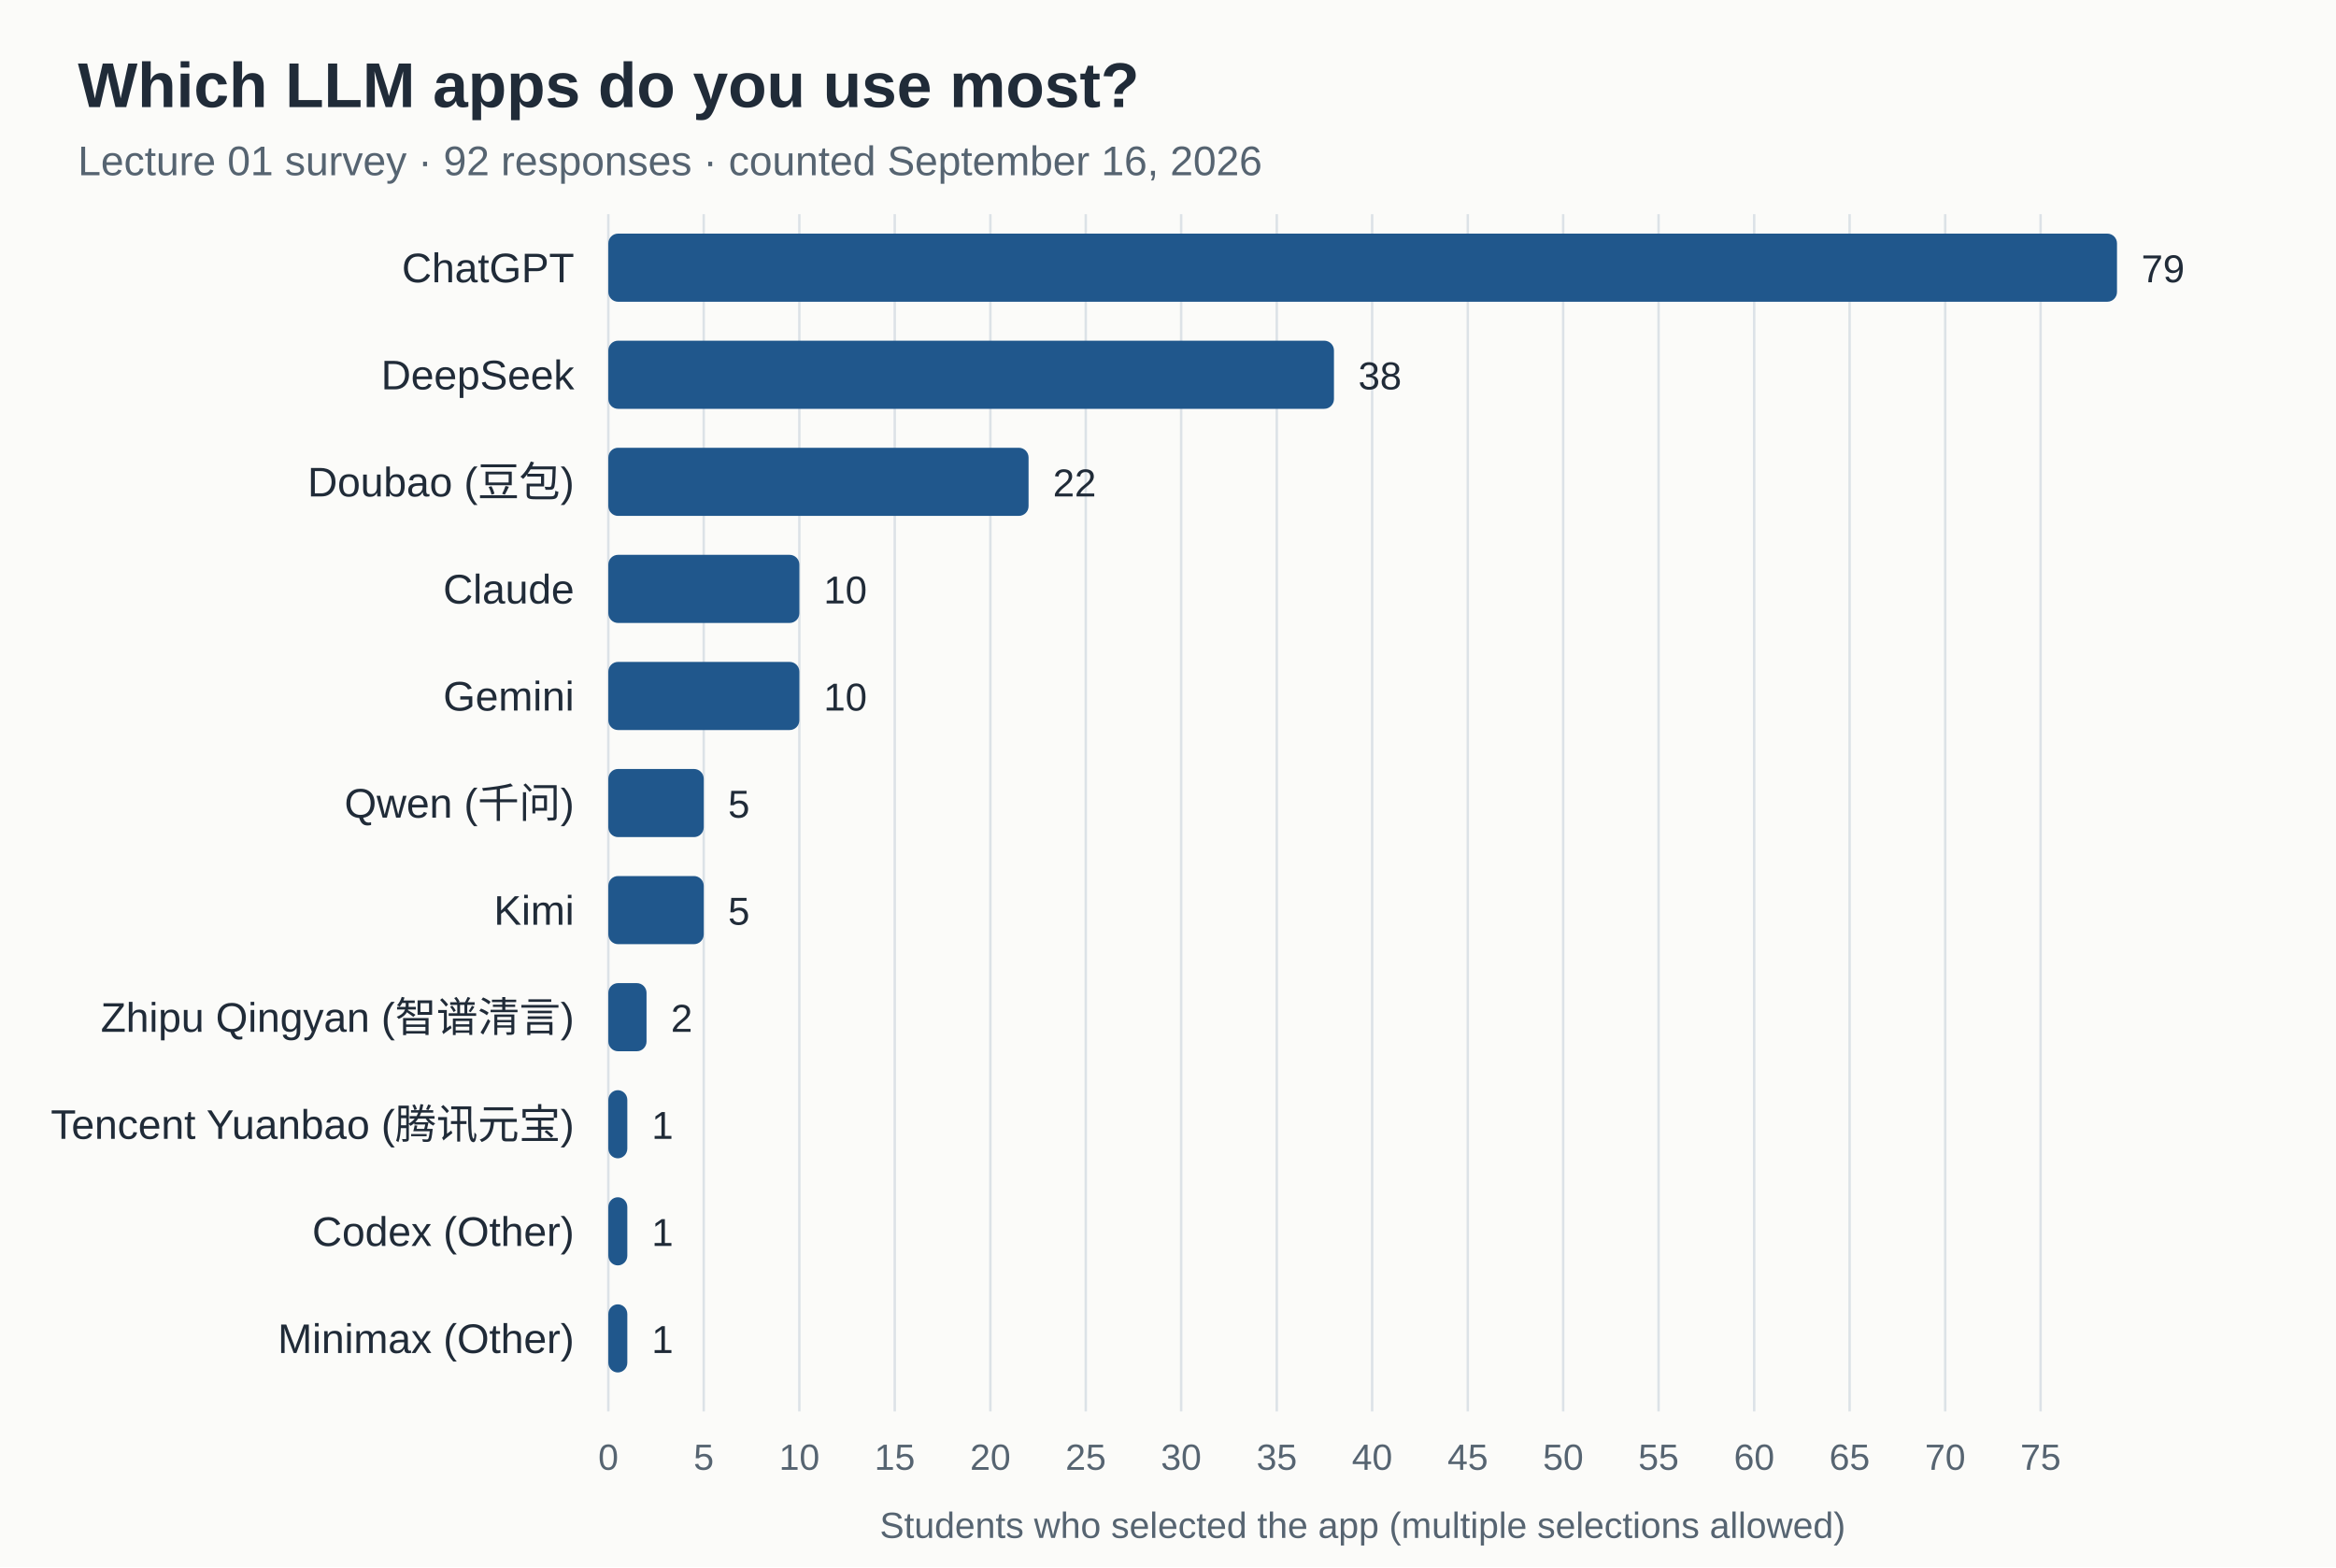
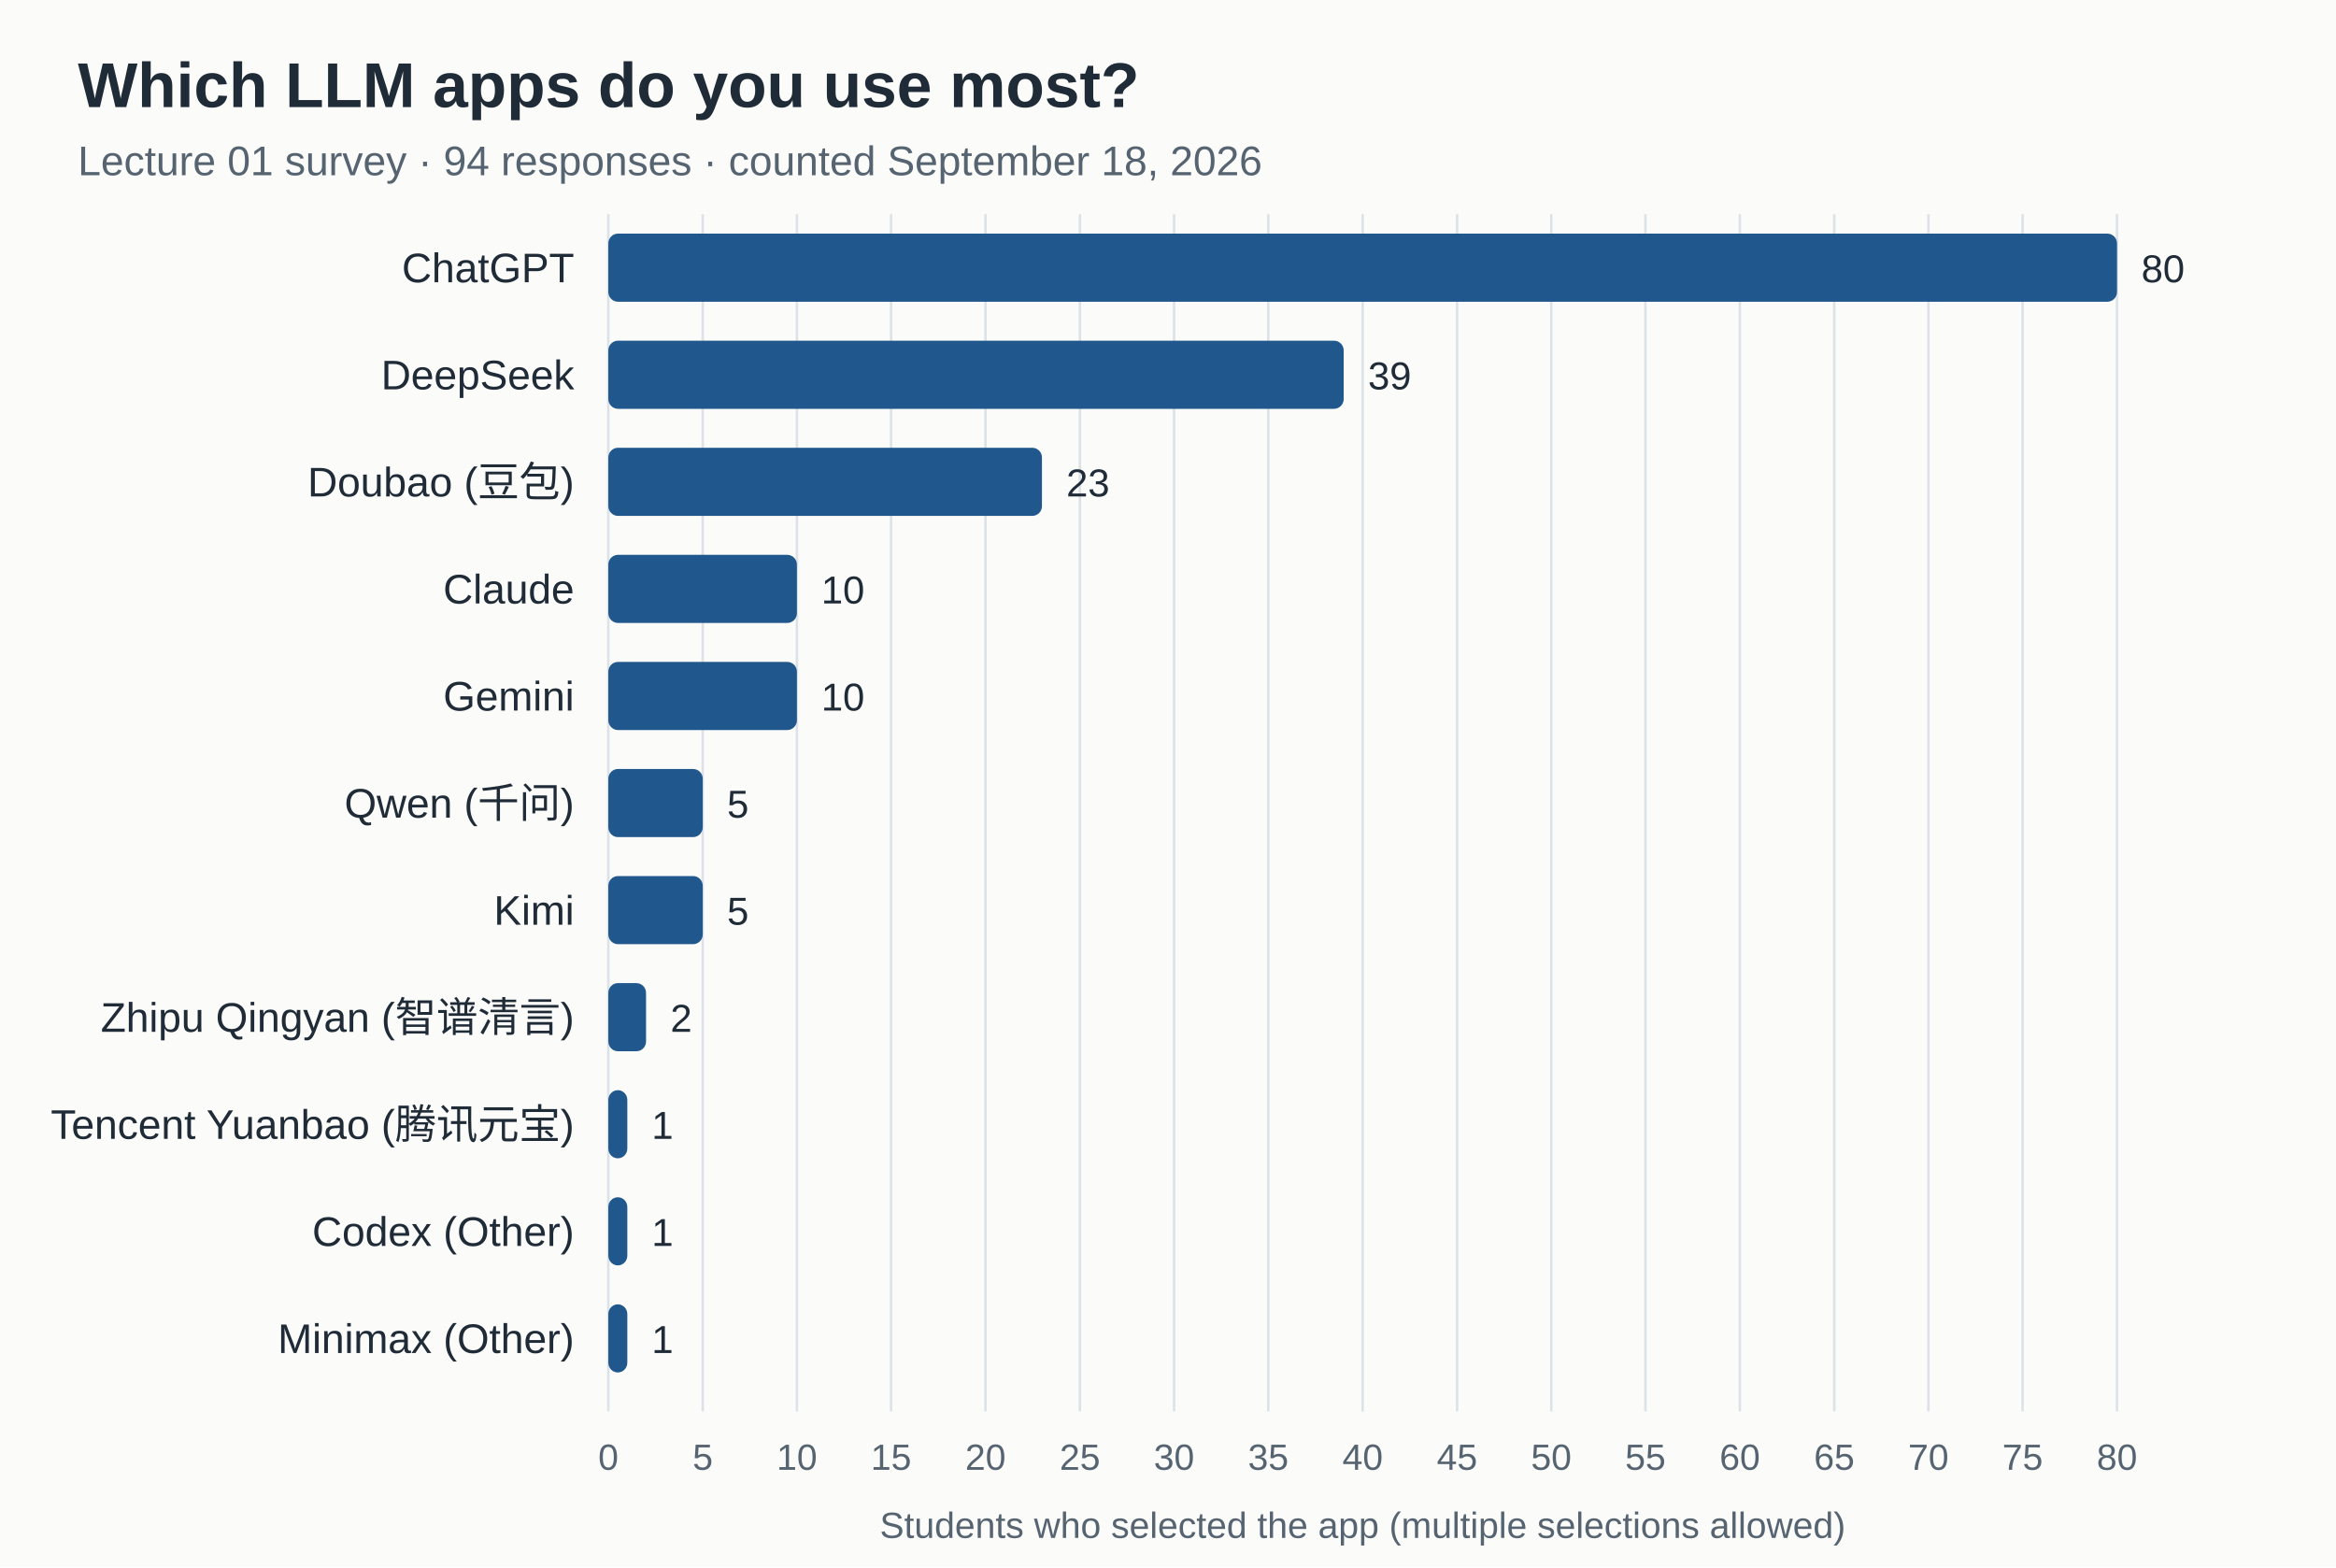
<svg xmlns="http://www.w3.org/2000/svg" width="960" height="644" viewBox="0 0 960 644" role="img" aria-labelledby="chart-title chart-desc" font-family="Arial, Helvetica Neue, PingFang SC, Microsoft YaHei, sans-serif">
  <rect width="960" height="644" fill="#fbfbf9" />
  <text x="32" y="44" font-size="26" font-weight="700" fill="#202b38">Which LLM apps do you use most?</text>
-   <text x="32" y="72" font-size="17" fill="#566471">Lecture 01 survey · 92 responses · counted September 16, 2026</text>
+   <text x="32" y="72" font-size="17" fill="#566471">Lecture 01 survey · 94 responses · counted September 18, 2026</text>
  <line x1="250.0" y1="88" x2="250.0" y2="580" stroke="#dce2e7" stroke-width="1" />
  <text x="250.0" y="604" font-size="15" fill="#566471" text-anchor="middle">0</text>
-   <line x1="289.2" y1="88" x2="289.2" y2="580" stroke="#dce2e7" stroke-width="1" />
-   <text x="289.2" y="604" font-size="15" fill="#566471" text-anchor="middle">5</text>
-   <line x1="328.5" y1="88" x2="328.5" y2="580" stroke="#dce2e7" stroke-width="1" />
-   <text x="328.5" y="604" font-size="15" fill="#566471" text-anchor="middle">10</text>
-   <line x1="367.7" y1="88" x2="367.7" y2="580" stroke="#dce2e7" stroke-width="1" />
-   <text x="367.7" y="604" font-size="15" fill="#566471" text-anchor="middle">15</text>
-   <line x1="407.0" y1="88" x2="407.0" y2="580" stroke="#dce2e7" stroke-width="1" />
-   <text x="407.0" y="604" font-size="15" fill="#566471" text-anchor="middle">20</text>
-   <line x1="446.2" y1="88" x2="446.2" y2="580" stroke="#dce2e7" stroke-width="1" />
-   <text x="446.2" y="604" font-size="15" fill="#566471" text-anchor="middle">25</text>
-   <line x1="485.4" y1="88" x2="485.4" y2="580" stroke="#dce2e7" stroke-width="1" />
-   <text x="485.4" y="604" font-size="15" fill="#566471" text-anchor="middle">30</text>
-   <line x1="524.7" y1="88" x2="524.7" y2="580" stroke="#dce2e7" stroke-width="1" />
-   <text x="524.7" y="604" font-size="15" fill="#566471" text-anchor="middle">35</text>
-   <line x1="563.9" y1="88" x2="563.9" y2="580" stroke="#dce2e7" stroke-width="1" />
-   <text x="563.9" y="604" font-size="15" fill="#566471" text-anchor="middle">40</text>
-   <line x1="603.2" y1="88" x2="603.2" y2="580" stroke="#dce2e7" stroke-width="1" />
-   <text x="603.2" y="604" font-size="15" fill="#566471" text-anchor="middle">45</text>
-   <line x1="642.4" y1="88" x2="642.4" y2="580" stroke="#dce2e7" stroke-width="1" />
-   <text x="642.4" y="604" font-size="15" fill="#566471" text-anchor="middle">50</text>
-   <line x1="681.6" y1="88" x2="681.6" y2="580" stroke="#dce2e7" stroke-width="1" />
-   <text x="681.6" y="604" font-size="15" fill="#566471" text-anchor="middle">55</text>
-   <line x1="720.9" y1="88" x2="720.9" y2="580" stroke="#dce2e7" stroke-width="1" />
-   <text x="720.9" y="604" font-size="15" fill="#566471" text-anchor="middle">60</text>
-   <line x1="760.1" y1="88" x2="760.1" y2="580" stroke="#dce2e7" stroke-width="1" />
-   <text x="760.1" y="604" font-size="15" fill="#566471" text-anchor="middle">65</text>
-   <line x1="799.4" y1="88" x2="799.4" y2="580" stroke="#dce2e7" stroke-width="1" />
-   <text x="799.4" y="604" font-size="15" fill="#566471" text-anchor="middle">70</text>
-   <line x1="838.6" y1="88" x2="838.6" y2="580" stroke="#dce2e7" stroke-width="1" />
-   <text x="838.6" y="604" font-size="15" fill="#566471" text-anchor="middle">75</text>
+   <line x1="288.8" y1="88" x2="288.8" y2="580" stroke="#dce2e7" stroke-width="1" />
+   <text x="288.8" y="604" font-size="15" fill="#566471" text-anchor="middle">5</text>
+   <line x1="327.5" y1="88" x2="327.5" y2="580" stroke="#dce2e7" stroke-width="1" />
+   <text x="327.5" y="604" font-size="15" fill="#566471" text-anchor="middle">10</text>
+   <line x1="366.2" y1="88" x2="366.2" y2="580" stroke="#dce2e7" stroke-width="1" />
+   <text x="366.2" y="604" font-size="15" fill="#566471" text-anchor="middle">15</text>
+   <line x1="405.0" y1="88" x2="405.0" y2="580" stroke="#dce2e7" stroke-width="1" />
+   <text x="405.0" y="604" font-size="15" fill="#566471" text-anchor="middle">20</text>
+   <line x1="443.8" y1="88" x2="443.8" y2="580" stroke="#dce2e7" stroke-width="1" />
+   <text x="443.8" y="604" font-size="15" fill="#566471" text-anchor="middle">25</text>
+   <line x1="482.5" y1="88" x2="482.5" y2="580" stroke="#dce2e7" stroke-width="1" />
+   <text x="482.5" y="604" font-size="15" fill="#566471" text-anchor="middle">30</text>
+   <line x1="521.2" y1="88" x2="521.2" y2="580" stroke="#dce2e7" stroke-width="1" />
+   <text x="521.2" y="604" font-size="15" fill="#566471" text-anchor="middle">35</text>
+   <line x1="560.0" y1="88" x2="560.0" y2="580" stroke="#dce2e7" stroke-width="1" />
+   <text x="560.0" y="604" font-size="15" fill="#566471" text-anchor="middle">40</text>
+   <line x1="598.8" y1="88" x2="598.8" y2="580" stroke="#dce2e7" stroke-width="1" />
+   <text x="598.8" y="604" font-size="15" fill="#566471" text-anchor="middle">45</text>
+   <line x1="637.5" y1="88" x2="637.5" y2="580" stroke="#dce2e7" stroke-width="1" />
+   <text x="637.5" y="604" font-size="15" fill="#566471" text-anchor="middle">50</text>
+   <line x1="676.2" y1="88" x2="676.2" y2="580" stroke="#dce2e7" stroke-width="1" />
+   <text x="676.2" y="604" font-size="15" fill="#566471" text-anchor="middle">55</text>
+   <line x1="715.0" y1="88" x2="715.0" y2="580" stroke="#dce2e7" stroke-width="1" />
+   <text x="715.0" y="604" font-size="15" fill="#566471" text-anchor="middle">60</text>
+   <line x1="753.8" y1="88" x2="753.8" y2="580" stroke="#dce2e7" stroke-width="1" />
+   <text x="753.8" y="604" font-size="15" fill="#566471" text-anchor="middle">65</text>
+   <line x1="792.5" y1="88" x2="792.5" y2="580" stroke="#dce2e7" stroke-width="1" />
+   <text x="792.5" y="604" font-size="15" fill="#566471" text-anchor="middle">70</text>
+   <line x1="831.2" y1="88" x2="831.2" y2="580" stroke="#dce2e7" stroke-width="1" />
+   <text x="831.2" y="604" font-size="15" fill="#566471" text-anchor="middle">75</text>
+   <line x1="870.0" y1="88" x2="870.0" y2="580" stroke="#dce2e7" stroke-width="1" />
+   <text x="870.0" y="604" font-size="15" fill="#566471" text-anchor="middle">80</text>
  <text x="236" y="116.0" font-size="17" fill="#202b38" text-anchor="end">ChatGPT</text>
  <rect x="250" y="96" width="620.0" height="28" rx="4" fill="#20578c" />
-   <text x="880.0" y="116.0" font-size="16" fill="#202b38">79</text>
+   <text x="880.0" y="116.0" font-size="16" fill="#202b38">80</text>
  <text x="236" y="160.0" font-size="17" fill="#202b38" text-anchor="end">DeepSeek</text>
-   <rect x="250" y="140" width="298.2" height="28" rx="4" fill="#20578c" />
-   <text x="558.2" y="160.0" font-size="16" fill="#202b38">38</text>
+   <rect x="250" y="140" width="302.2" height="28" rx="4" fill="#20578c" />
+   <text x="562.2" y="160.0" font-size="16" fill="#202b38">39</text>
  <text x="236" y="204.0" font-size="17" fill="#202b38" text-anchor="end">Doubao (豆包)</text>
-   <rect x="250" y="184" width="172.7" height="28" rx="4" fill="#20578c" />
-   <text x="432.7" y="204.0" font-size="16" fill="#202b38">22</text>
+   <rect x="250" y="184" width="178.2" height="28" rx="4" fill="#20578c" />
+   <text x="438.2" y="204.0" font-size="16" fill="#202b38">23</text>
  <text x="236" y="248.0" font-size="17" fill="#202b38" text-anchor="end">Claude</text>
-   <rect x="250" y="228" width="78.5" height="28" rx="4" fill="#20578c" />
-   <text x="338.5" y="248.0" font-size="16" fill="#202b38">10</text>
+   <rect x="250" y="228" width="77.5" height="28" rx="4" fill="#20578c" />
+   <text x="337.5" y="248.0" font-size="16" fill="#202b38">10</text>
  <text x="236" y="292.0" font-size="17" fill="#202b38" text-anchor="end">Gemini</text>
-   <rect x="250" y="272" width="78.5" height="28" rx="4" fill="#20578c" />
-   <text x="338.5" y="292.0" font-size="16" fill="#202b38">10</text>
+   <rect x="250" y="272" width="77.5" height="28" rx="4" fill="#20578c" />
+   <text x="337.5" y="292.0" font-size="16" fill="#202b38">10</text>
  <text x="236" y="336.0" font-size="17" fill="#202b38" text-anchor="end">Qwen (千问)</text>
-   <rect x="250" y="316" width="39.2" height="28" rx="4" fill="#20578c" />
-   <text x="299.2" y="336.0" font-size="16" fill="#202b38">5</text>
+   <rect x="250" y="316" width="38.8" height="28" rx="4" fill="#20578c" />
+   <text x="298.8" y="336.0" font-size="16" fill="#202b38">5</text>
  <text x="236" y="380.0" font-size="17" fill="#202b38" text-anchor="end">Kimi</text>
-   <rect x="250" y="360" width="39.2" height="28" rx="4" fill="#20578c" />
-   <text x="299.2" y="380.0" font-size="16" fill="#202b38">5</text>
+   <rect x="250" y="360" width="38.8" height="28" rx="4" fill="#20578c" />
+   <text x="298.8" y="380.0" font-size="16" fill="#202b38">5</text>
  <text x="236" y="424.0" font-size="17" fill="#202b38" text-anchor="end">Zhipu Qingyan (智谱清言)</text>
-   <rect x="250" y="404" width="15.7" height="28" rx="4" fill="#20578c" />
-   <text x="275.7" y="424.0" font-size="16" fill="#202b38">2</text>
+   <rect x="250" y="404" width="15.5" height="28" rx="4" fill="#20578c" />
+   <text x="275.5" y="424.0" font-size="16" fill="#202b38">2</text>
  <text x="236" y="468.0" font-size="17" fill="#202b38" text-anchor="end">Tencent Yuanbao (腾讯元宝)</text>
  <rect x="250" y="448" width="7.8" height="28" rx="4" fill="#20578c" />
  <text x="267.8" y="468.0" font-size="16" fill="#202b38">1</text>
  <text x="236" y="512.0" font-size="17" fill="#202b38" text-anchor="end">Codex (Other)</text>
  <rect x="250" y="492" width="7.8" height="28" rx="4" fill="#20578c" />
  <text x="267.8" y="512.0" font-size="16" fill="#202b38">1</text>
  <text x="236" y="556.0" font-size="17" fill="#202b38" text-anchor="end">Minimax (Other)</text>
  <rect x="250" y="536" width="7.8" height="28" rx="4" fill="#20578c" />
  <text x="267.8" y="556.0" font-size="16" fill="#202b38">1</text>
  <text x="560.0" y="632" font-size="15" fill="#566471" text-anchor="middle">Students who selected the app (multiple selections allowed)</text>
</svg>
